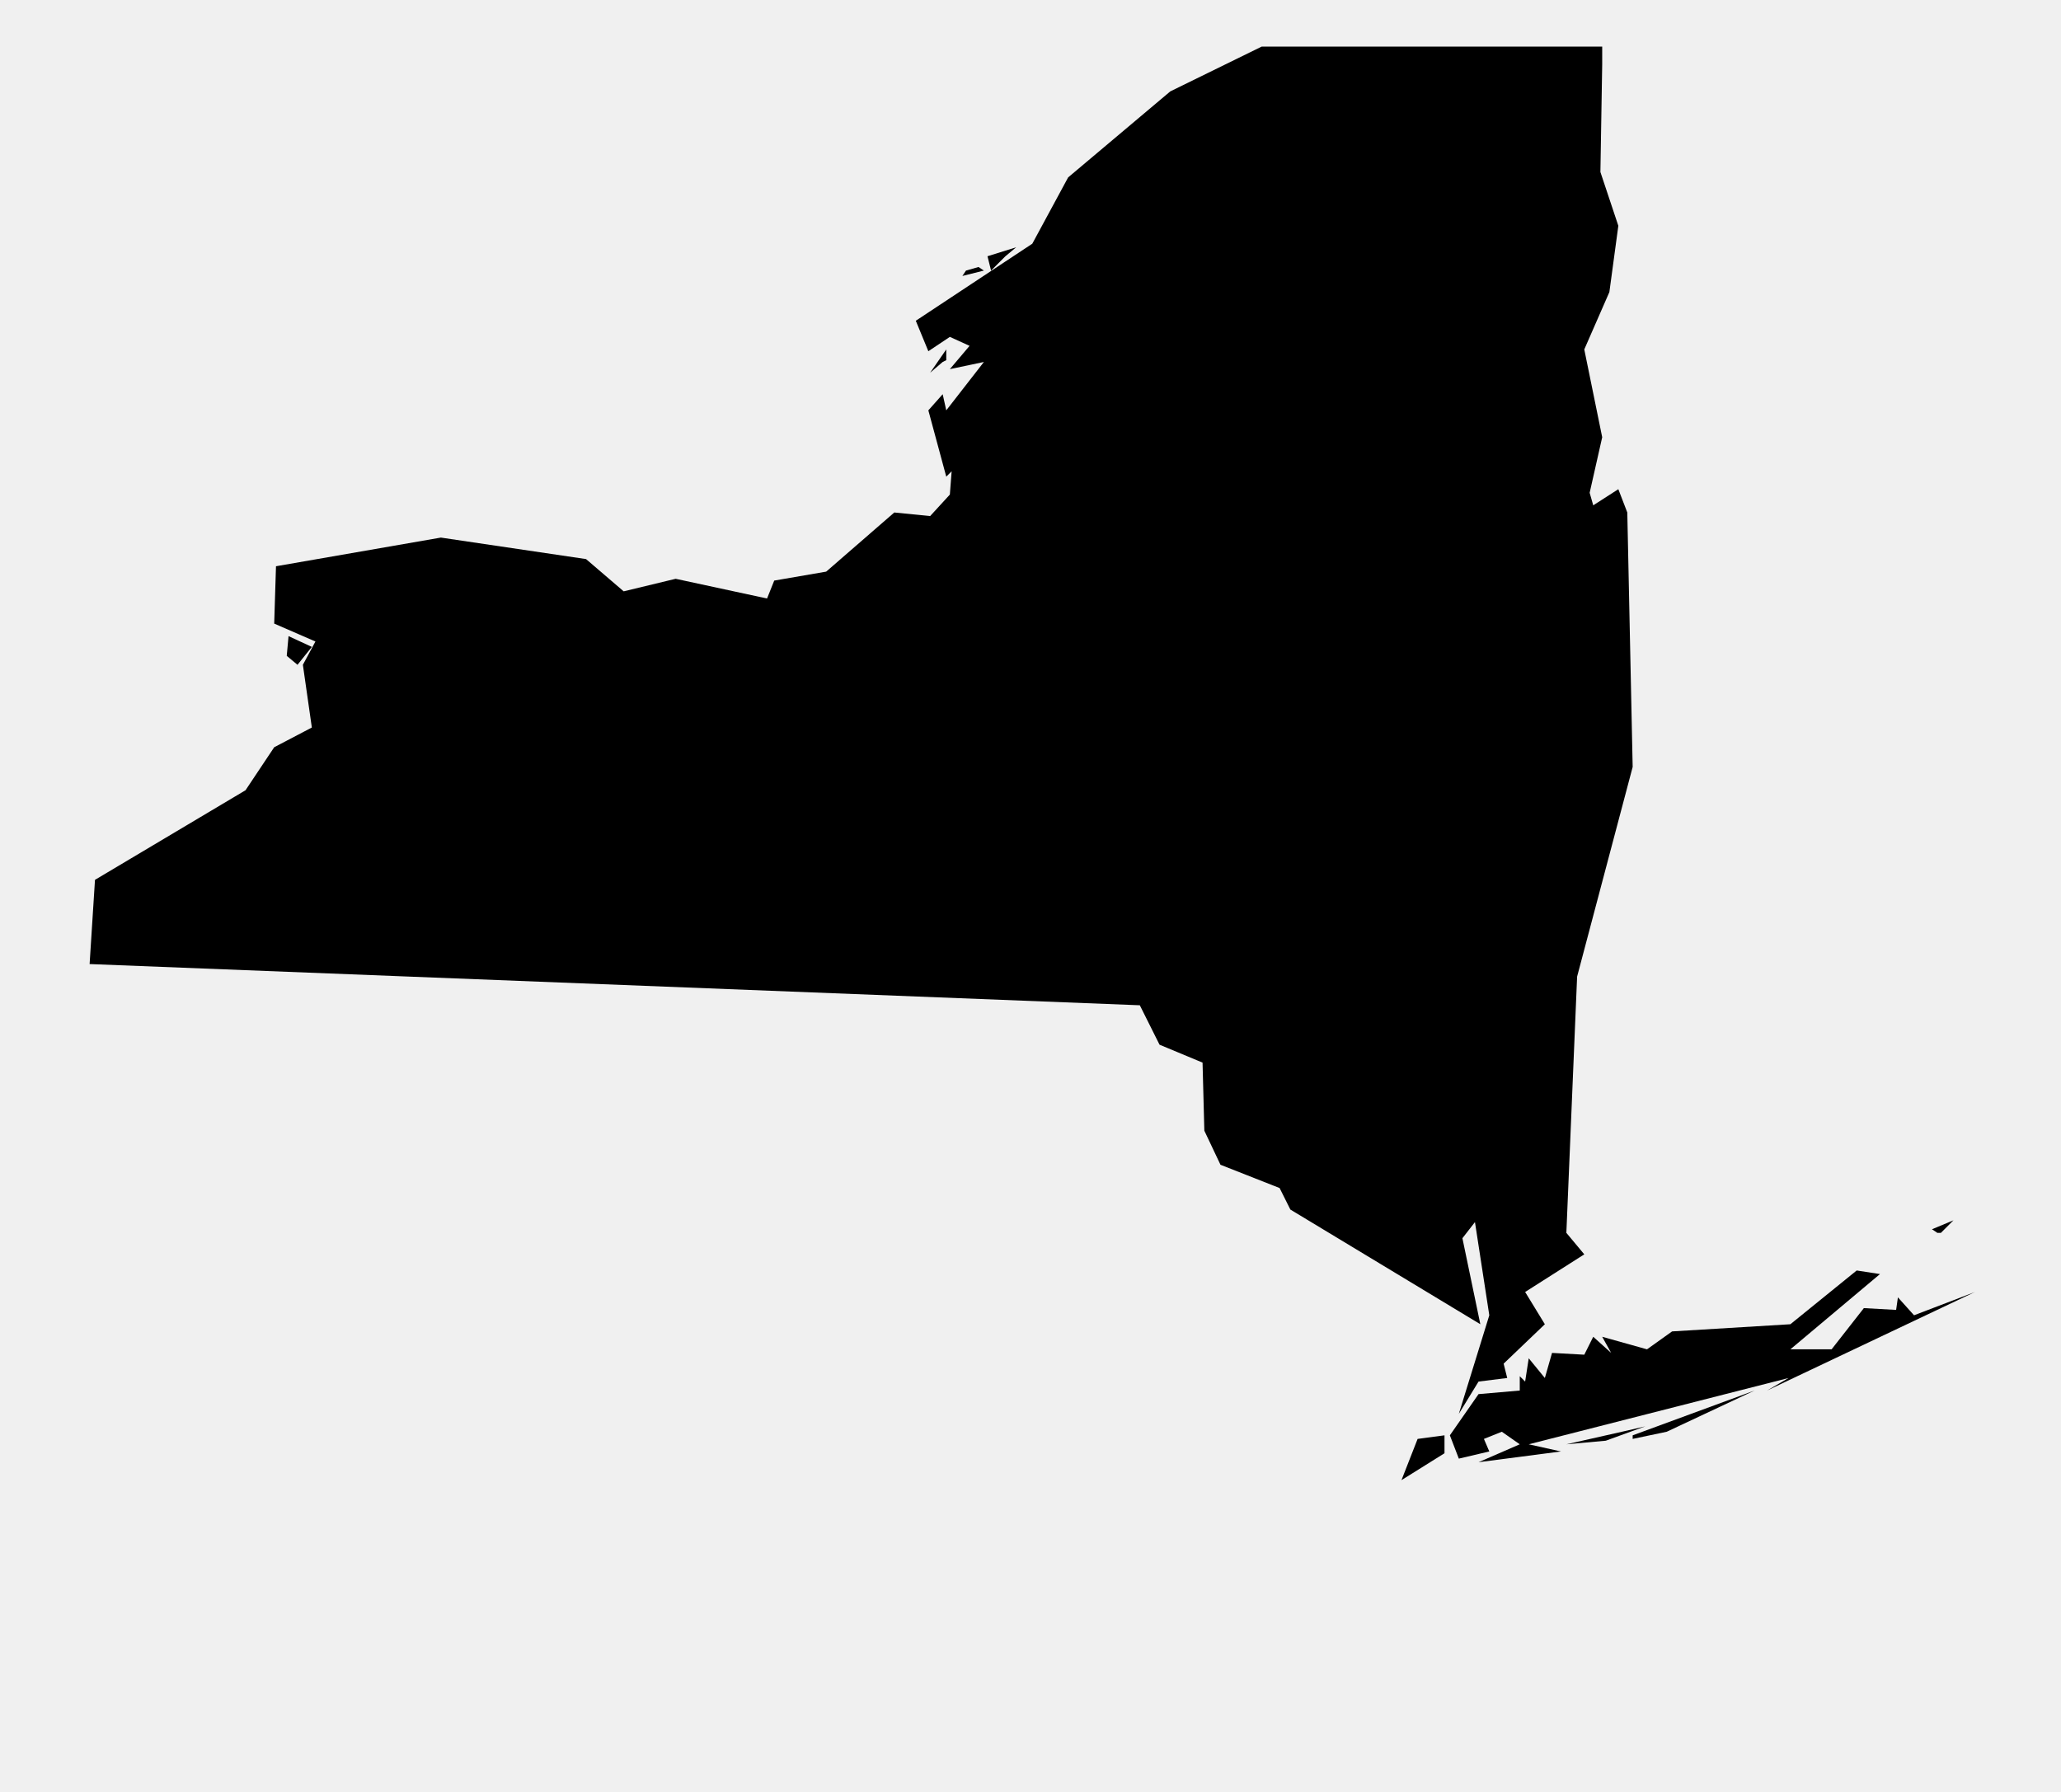
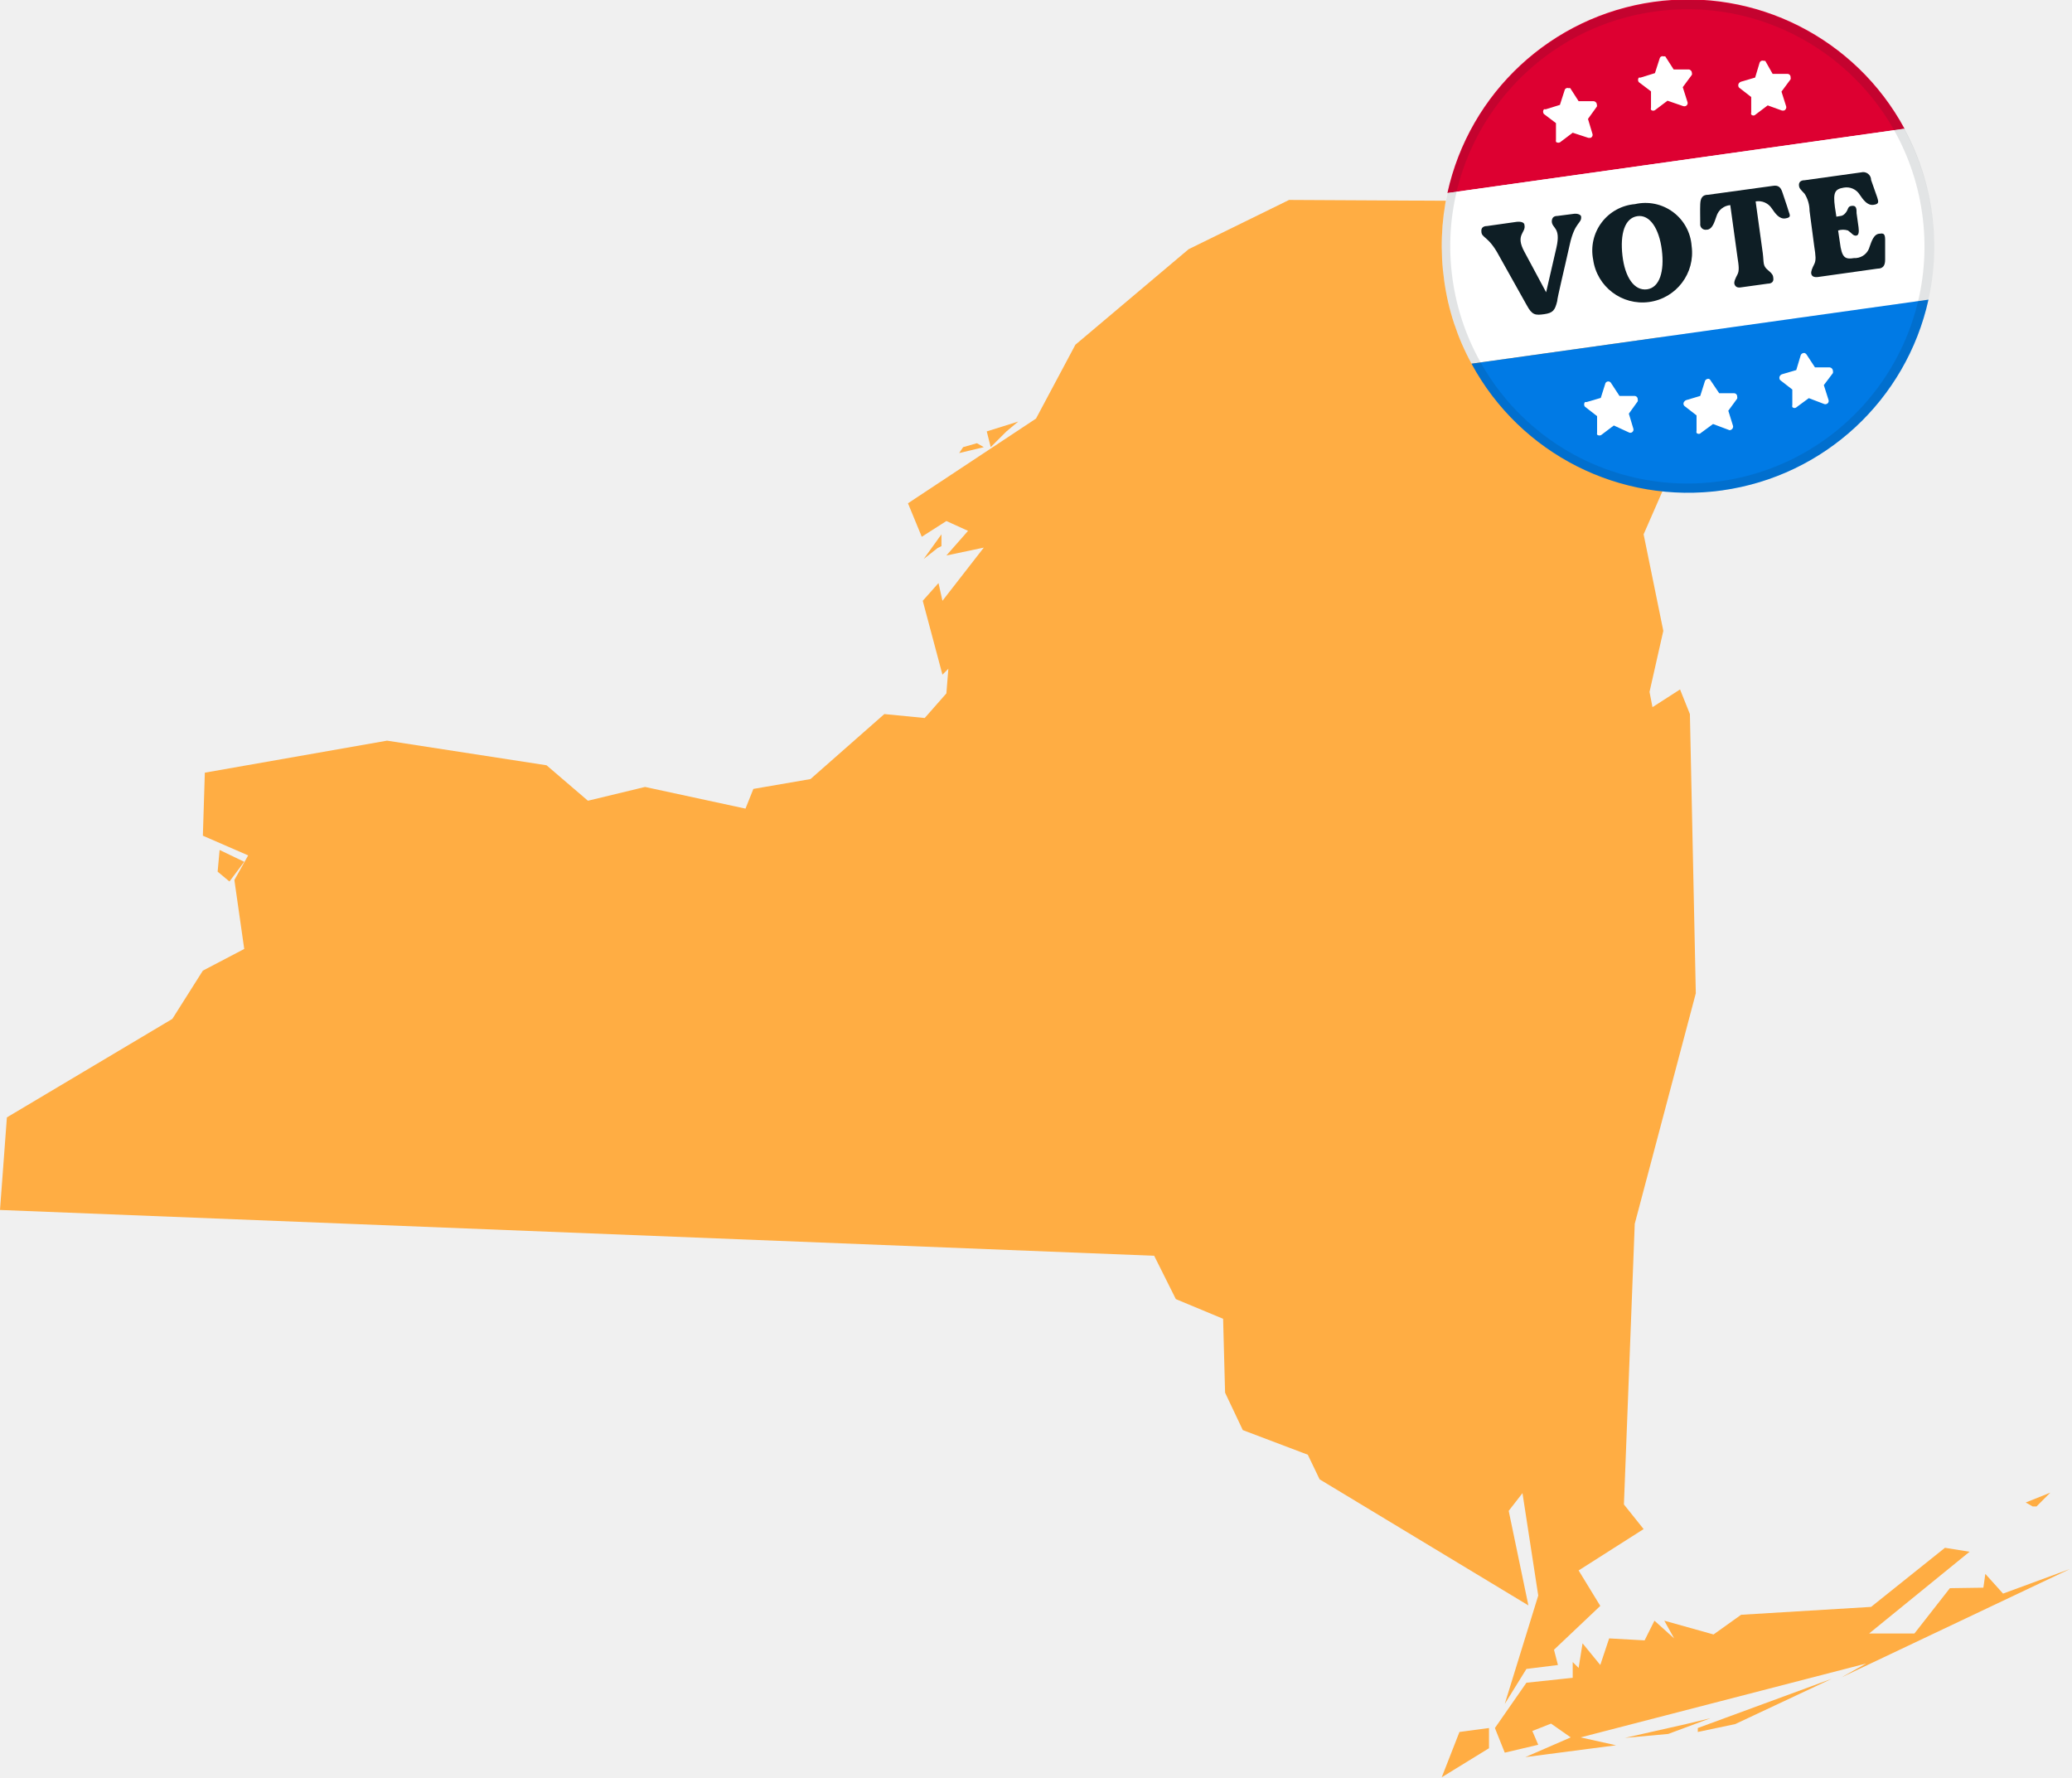
- <svg xmlns="http://www.w3.org/2000/svg" version="1.1" width="92" height="80" viewBox="0 0 92 80">
-   <path d="M64.48 64.080l-1.2 0.16-0.72 1.84 1.92-1.2v-0.8zM73.44 63.68l-1.040 0.24-2.48 0.56 1.76-0.16zM74.4 63.92l3.92-1.84-5.44 2v0.16zM83.92 56.88l-1.040-0.16-2.96 2.4-5.28 0.32-1.12 0.8-2-0.56 0.4 0.72-0.8-0.72-0.4 0.8-1.44-0.080-0.32 1.12-0.72-0.88-0.16 1.040-0.24-0.24v0.64l-1.84 0.16-1.28 1.84 0.4 1.040 1.36-0.32-0.24-0.56 0.8-0.32 0.8 0.56-1.84 0.8 3.68-0.48-1.44-0.32 11.6-2.96-0.96 0.56 9.28-4.4-2.72 1.040-0.72-0.8-0.080 0.56-1.44-0.080-1.44 1.84h-1.84zM86.48 55.040h0.16l0.56-0.56-0.96 0.4zM13.92 28.88l-1.040-0.48-0.080 0.88 0.48 0.4zM42.080 16.16l0.16-0.080v-0.48l-0.72 1.040zM43.68 11.92l-0.56 0.16-0.16 0.24 0.96-0.24zM45.36 11.040l-1.28 0.4 0.16 0.64 0.64-0.64zM56.32 2.080l-4.080 2-4.56 3.84-1.6 2.96-5.2 3.44 0.56 1.36 0.96-0.64 0.88 0.4-0.88 1.040 1.52-0.32-1.68 2.16-0.16-0.72-0.64 0.72 0.8 2.96 0.24-0.24-0.080 1.040-0.88 0.96-1.6-0.16-3.040 2.64-2.32 0.4-0.32 0.8-4.080-0.88-2.32 0.56-1.68-1.44-6.48-0.96-7.36 1.28-0.080 2.56 1.84 0.8-0.56 1.040 0.4 2.8-1.68 0.88-1.28 1.92-6.72 4-0.24 3.76 46.88 1.84 0.88 1.76 1.92 0.8 0.080 3.040 0.72 1.52 2.64 1.040 0.48 0.96 8.48 5.12-0.8-3.84 0.56-0.72 0.64 4.16-1.36 4.4 0.88-1.44 1.28-0.16-0.16-0.64 1.84-1.76-0.88-1.44 2.64-1.68-0.8-0.96 0.48-11.44 2.48-9.36-0.24-11.36-0.4-1.040-1.12 0.72-0.16-0.56 0.56-2.48-0.8-3.92 1.12-2.56 0.4-2.96-0.8-2.4 0.080-4.8v-0.8h-15.2z" />
+ <svg xmlns="http://www.w3.org/2000/svg" id="Layer_1" data-name="Layer 1" viewBox="0 0 84.16 72.18">
+   <defs>
+     <style>.cls-1{fill:#ffad43;}.cls-2{fill:#dd0031;}.cls-3{fill:#fff;}.cls-4{fill:#007ae5;}.cls-5,.cls-6{fill:#0e1e25;}.cls-6{fill-opacity:0.12;fill-rule:evenodd;}</style>
+   </defs>
+   <path class="cls-1" d="M60.48,70.18l-1.2.16-.72,1.84L60.48,71Zm9-.4-1,.24-2.48.56,1.76-.16Zm1,.24,3.92-1.84-5.44,2v.16Zm9.52-7-1-.16-3,2.4-5.28.32-1.12.8-2-.56.4.72-.8-.72-.4.8-1.44-.08L65,67.62l-.72-.88-.16,1-.24-.24v.64L62,68.34l-1.28,1.84.4,1,1.36-.32-.24-.56L63,70l.8.56-1.84.8,3.68-.48-1.44-.32,11.6-3-1,.56,9.28-4.4-2.72,1-.72-.8-.08.56L79.2,64.5l-1.44,1.84H75.92Zm2.56-1.84h.16l.56-.56-1,.4ZM9.92,35l-1-.48-.08.88.48.4ZM38.08,22.26l.16-.08V21.7l-.72,1ZM39.68,18l-.56.16-.16.24,1-.24Zm1.68-.88-1.28.4.16.64.64-.64Zm11-9-4.08,2L43.68,14l-1.6,3-5.2,3.44.56,1.36,1-.64.88.4-.88,1,1.52-.32-1.68,2.16-.16-.72-.64.72.8,3,.24-.24-.08,1-.88,1L35.92,29l-3,2.64-2.32.4-.32.8-4.08-.88-2.32.56-1.68-1.44-6.48-1L8.32,31.38l-.08,2.56,1.84.8-.56,1,.4,2.8-1.68.88L7,41.38l-6.72,4L0,49.14,46.88,51l.88,1.76,1.92.8.08,3,.72,1.52,2.64,1,.48,1,8.48,5.12-.8-3.84.56-.72.64,4.16-1.36,4.4L62,67.78l1.28-.16L63.12,67,65,65.22l-.88-1.44,2.64-1.68-.8-1L66.4,49.7l2.48-9.36L68.64,29l-.4-1-1.12.72L67,28.1l.56-2.48-.8-3.92,1.12-2.56.4-3-.8-2.4L67.52,9v-.8Z" transform="translate(0 0)" />
+   <path class="cls-2" d="M77.36,5.23,58.79,7.84A10,10,0,0,1,77.36,5.23Z" transform="translate(0 0)" />
+   <path class="cls-3" d="M78.33,12.17a10,10,0,0,0-1-6.94L58.79,7.84a10.09,10.09,0,0,0-.13,3.56,9.84,9.84,0,0,0,1.11,3.37Z" transform="translate(0 0)" />
+   <path class="cls-4" d="M78.33,12.17a10,10,0,0,1-18.56,2.6Z" transform="translate(0 0)" />
+   <path class="cls-3" d="M63.88,5.39l-.49.37a.14.14,0,0,1-.19,0,.29.29,0,0,1,0-.09V5l-.49-.37a.15.15,0,0,1,0-.19.1.1,0,0,1,.07,0l.58-.18.19-.59a.12.12,0,0,1,.16-.09.18.18,0,0,1,.07,0l.34.53h.61a.14.14,0,0,1,.13.14.11.11,0,0,1,0,.08l-.36.5.18.6a.13.13,0,0,1-.08.17h-.08Z" transform="translate(0 0)" />
+   <path class="cls-3" d="M67.73,4.09l-.49.37a.13.13,0,0,1-.18,0,.15.15,0,0,1,0-.09V3.71l-.49-.37a.14.14,0,0,1,0-.19s0,0,.07,0l.58-.18.19-.59a.12.12,0,0,1,.16-.09.18.18,0,0,1,.07,0l.34.53h.61a.14.14,0,0,1,.13.14.11.11,0,0,1,0,.08l-.37.5.19.6a.13.13,0,0,1-.08.17.14.14,0,0,1-.09,0Z" transform="translate(0 0)" />
+   <path class="cls-3" d="M71.8,4.28l-.49.37a.12.12,0,0,1-.18,0,.11.11,0,0,1,0-.08l0-.63-.49-.38a.14.14,0,0,1,0-.19.18.18,0,0,1,.07-.05l.58-.17.18-.6a.13.13,0,0,1,.17-.08s.05,0,.06,0L72,3h.6a.13.13,0,0,1,.13.14.19.19,0,0,1,0,.08l-.37.5.19.6a.14.14,0,0,1-.09.17h-.08Z" transform="translate(0 0)" />
+   <path class="cls-3" d="M65.55,17.28l-.49.37a.14.14,0,0,1-.19,0,.19.19,0,0,1,0-.08V16.9l-.49-.38a.14.14,0,0,1,0-.19.15.15,0,0,1,.06,0l.58-.17.19-.6a.13.13,0,0,1,.23,0l.34.52h.61a.13.13,0,0,1,.13.14.11.11,0,0,1,0,.08l-.36.5.18.6a.13.13,0,0,1-.08.17.11.11,0,0,1-.08,0Z" transform="translate(0 0)" />
+   <path class="cls-3" d="M69.58,17.22l-.49.36a.12.12,0,0,1-.18,0,.11.11,0,0,1,0-.08l0-.63-.49-.38a.13.13,0,0,1,0-.19.13.13,0,0,1,.07-.05l.57-.17.19-.6a.14.14,0,0,1,.17-.09.12.12,0,0,1,.06.06l.35.52h.6a.13.13,0,0,1,.13.14.13.13,0,0,1,0,.08l-.36.49.19.61a.14.14,0,0,1-.09.17.08.08,0,0,1-.08,0Z" transform="translate(0 0)" />
+   <path class="cls-3" d="M73.47,16.17l-.49.36a.12.12,0,0,1-.18,0,.13.13,0,0,1,0-.08l0-.63-.49-.38a.14.14,0,0,1,0-.19.12.12,0,0,1,.07-.05l.58-.17.18-.6a.14.14,0,0,1,.17-.09.19.19,0,0,1,.07.06l.34.52h.6a.15.15,0,0,1,.13.14.29.29,0,0,1,0,.09l-.37.49.19.6a.13.13,0,0,1-.09.17.11.11,0,0,1-.08,0Z" transform="translate(0 0)" />
+   <path class="cls-5" d="M63.88,8.69l-.62.08c-.17,0-.22.09-.23.21,0,.31.38.23.19,1.07l-.42,1.82-.88-1.64c-.39-.71.07-.77,0-1.09,0-.11-.15-.15-.32-.13l-1.2.17c-.17,0-.24.09-.23.21,0,.29.28.17.72,1l1.12,2c.22.41.35.42.71.37s.44-.16.53-.53c0-.12.3-1.35.51-2.3s.5-.84.46-1.15C64.18,8.7,64.05,8.66,63.88,8.69Z" transform="translate(0 0)" />
+   <path class="cls-5" d="M66.41,8.29a1.89,1.89,0,0,0-1.7,2.25,2,2,0,1,0,4-.55A1.88,1.88,0,0,0,66.41,8.29Zm.49,3.46c-.52.07-.9-.49-1-1.37s.09-1.52.6-1.6.89.5,1,1.37S67.41,11.68,66.9,11.75Z" transform="translate(0 0)" />
+   <path class="cls-5" d="M72.65,8.58c-.07-.24-.18-.54-.25-.76s-.17-.31-.4-.27l-2.62.36c-.23,0-.31.13-.32.38s0,.55,0,.79a.22.22,0,0,0,.25.25c.25,0,.33-.33.41-.55a.64.64,0,0,1,.56-.45l.29,2.1c.06.38.08.57,0,.72s-.15.3-.12.39.1.16.27.13l1.08-.15c.17,0,.24-.09.23-.2s0-.17-.22-.35-.16-.3-.21-.69l-.29-2.1a.65.65,0,0,1,.66.29c.13.19.3.44.55.4S72.7,8.74,72.65,8.58Z" transform="translate(0 0)" />
+   <path class="cls-5" d="M76.36,9.49c-.25,0-.34.31-.42.53a.62.62,0,0,1-.55.46h-.07c-.38.06-.51,0-.59-.65l-.07-.47a.67.67,0,0,1,.4,0c.16.11.21.22.33.21s.12-.17.1-.34l-.08-.57c0-.17,0-.32-.19-.3s-.13.14-.26.29-.2.11-.37.15l-.06-.39c-.08-.6,0-.73.36-.79a.63.63,0,0,1,.65.29c.13.19.3.44.55.41s.21-.13.16-.3L76,7.31A.32.32,0,0,0,75.6,7l-2.3.32c-.17,0-.24.09-.23.21s.06.16.23.34a1.31,1.31,0,0,1,.2.69L73.69,10c.06.39.08.57,0,.73s-.14.29-.12.39.11.15.27.13l2.42-.34c.22,0,.31-.12.31-.36s0-.56,0-.81S76.5,9.47,76.36,9.49Z" transform="translate(0 0)" />
+   <path class="cls-6" d="M69.9,19.54A9.63,9.63,0,1,0,59,11.34,9.63,9.63,0,0,0,69.9,19.54Zm.06.37a10,10,0,1,0-11.3-8.51A10,10,0,0,0,70,19.91Z" transform="translate(0 0)" />
</svg>
